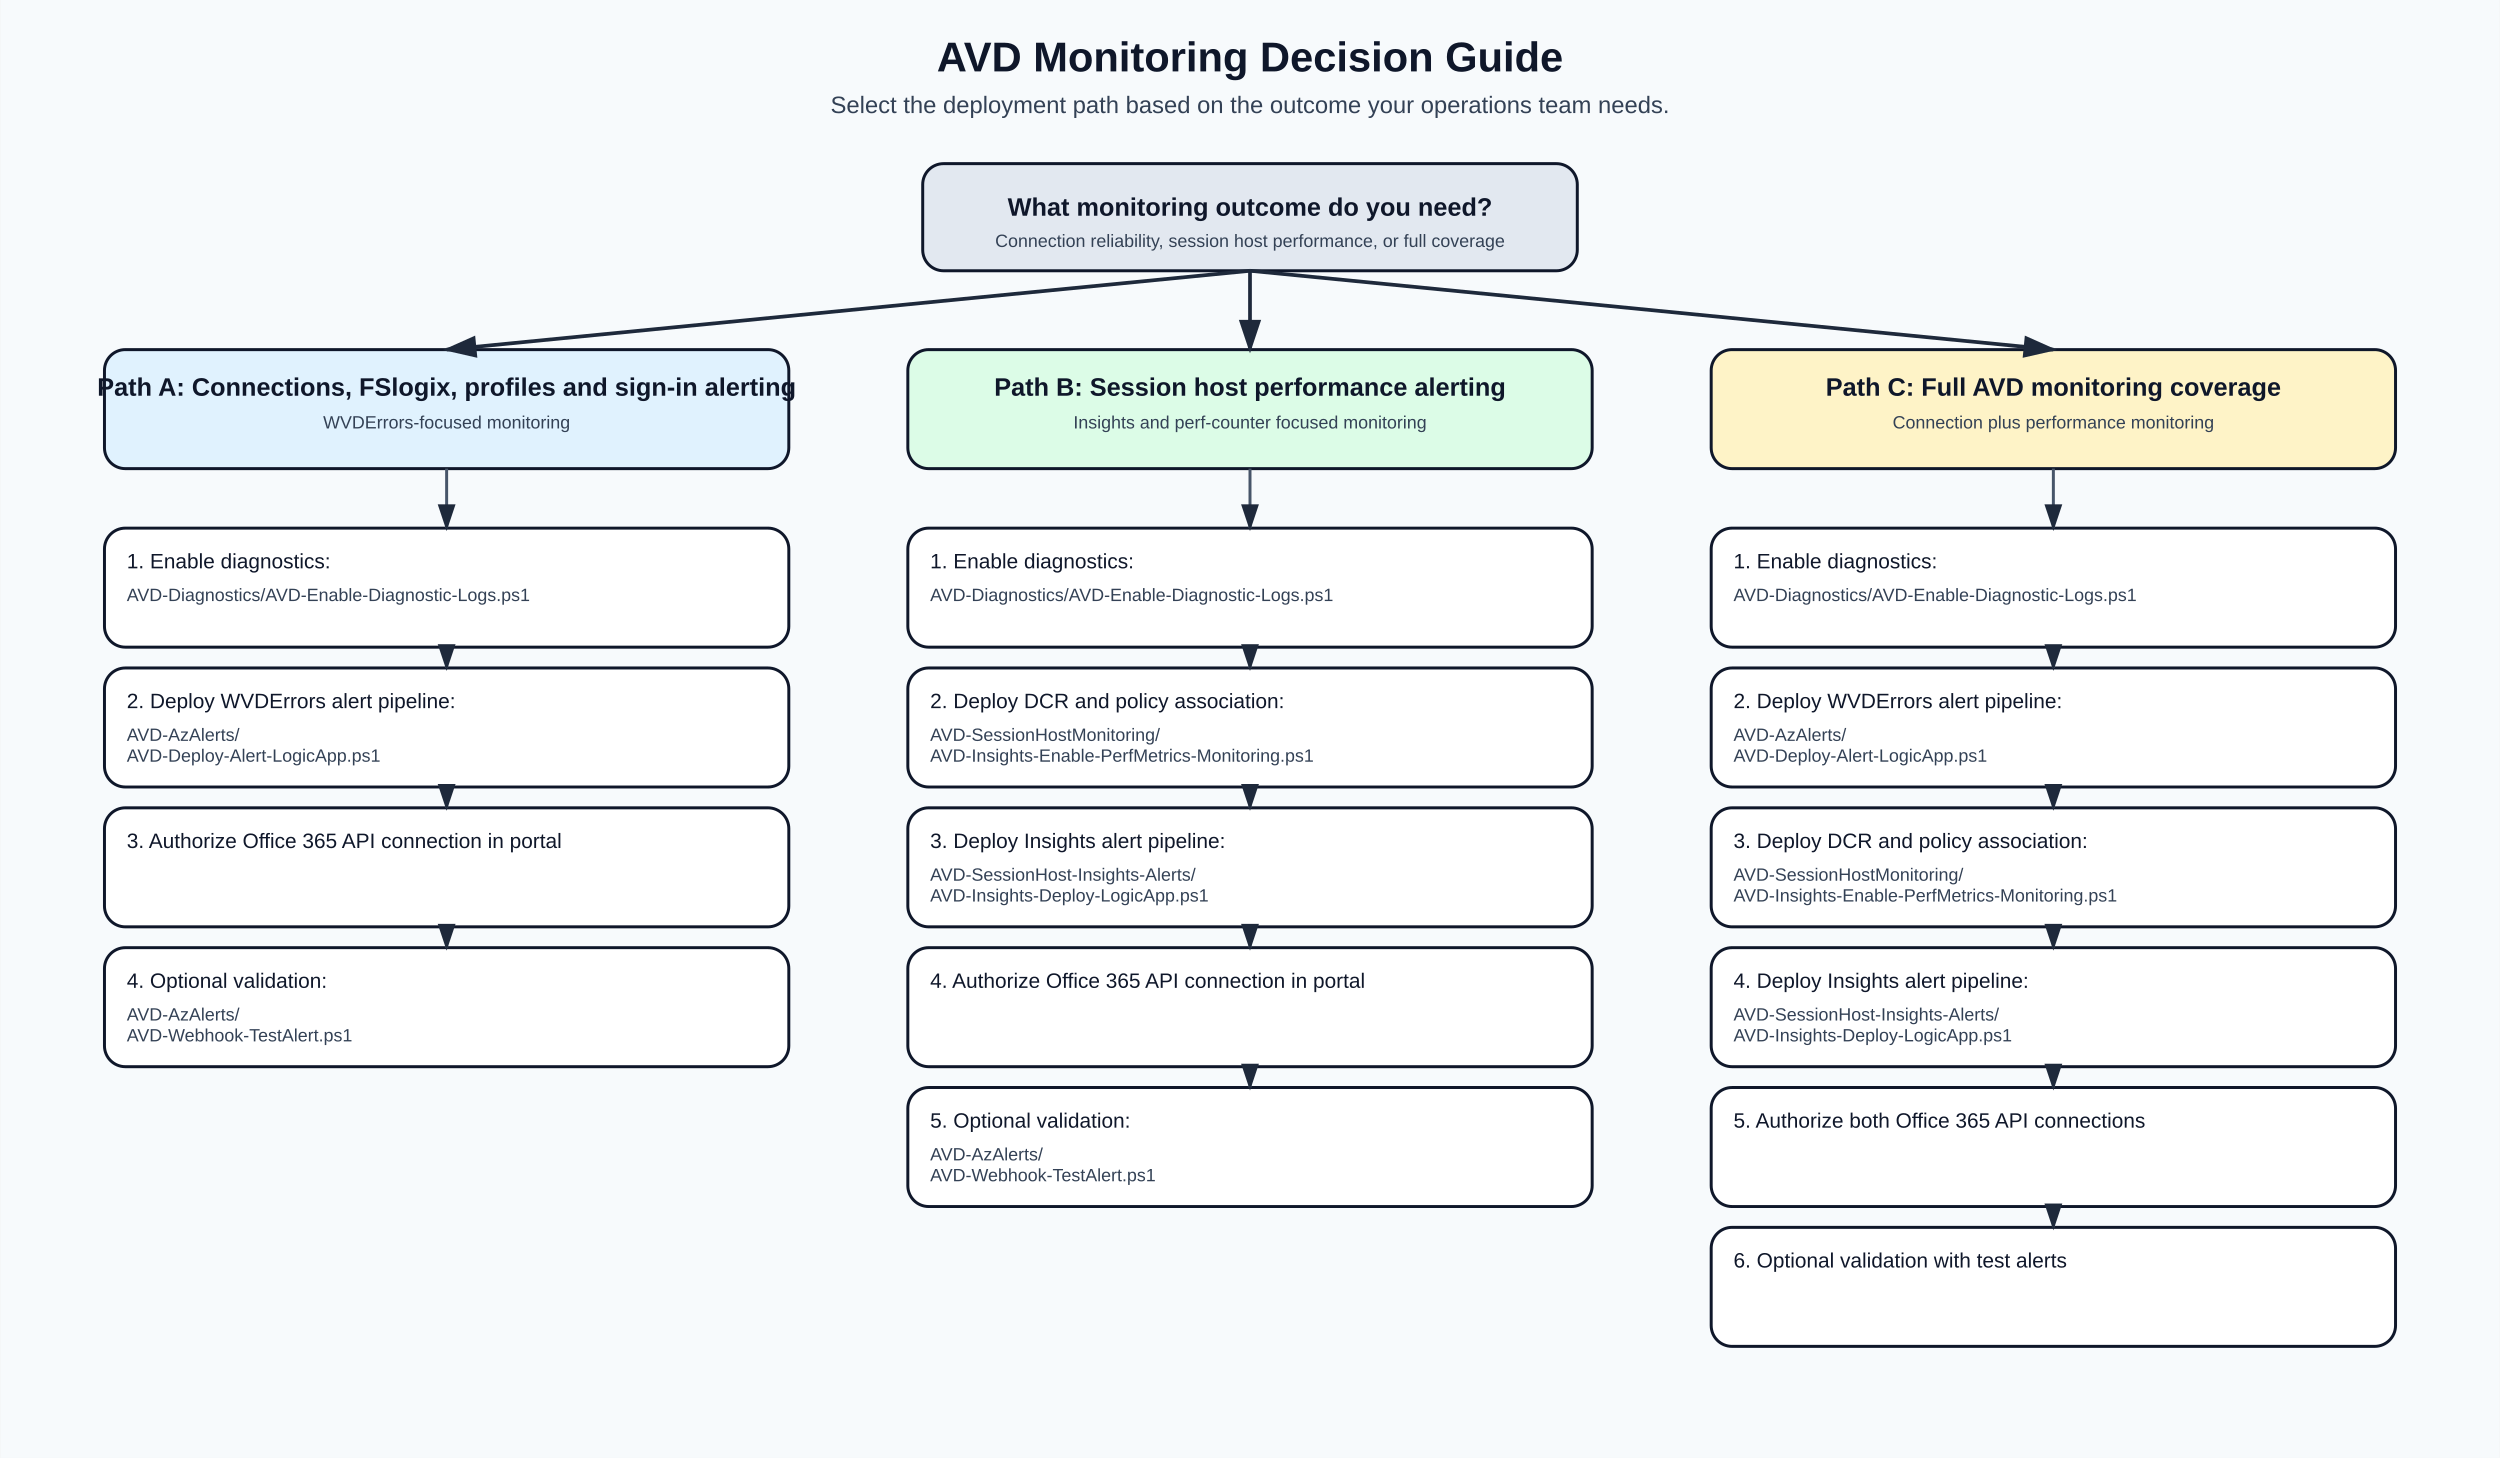
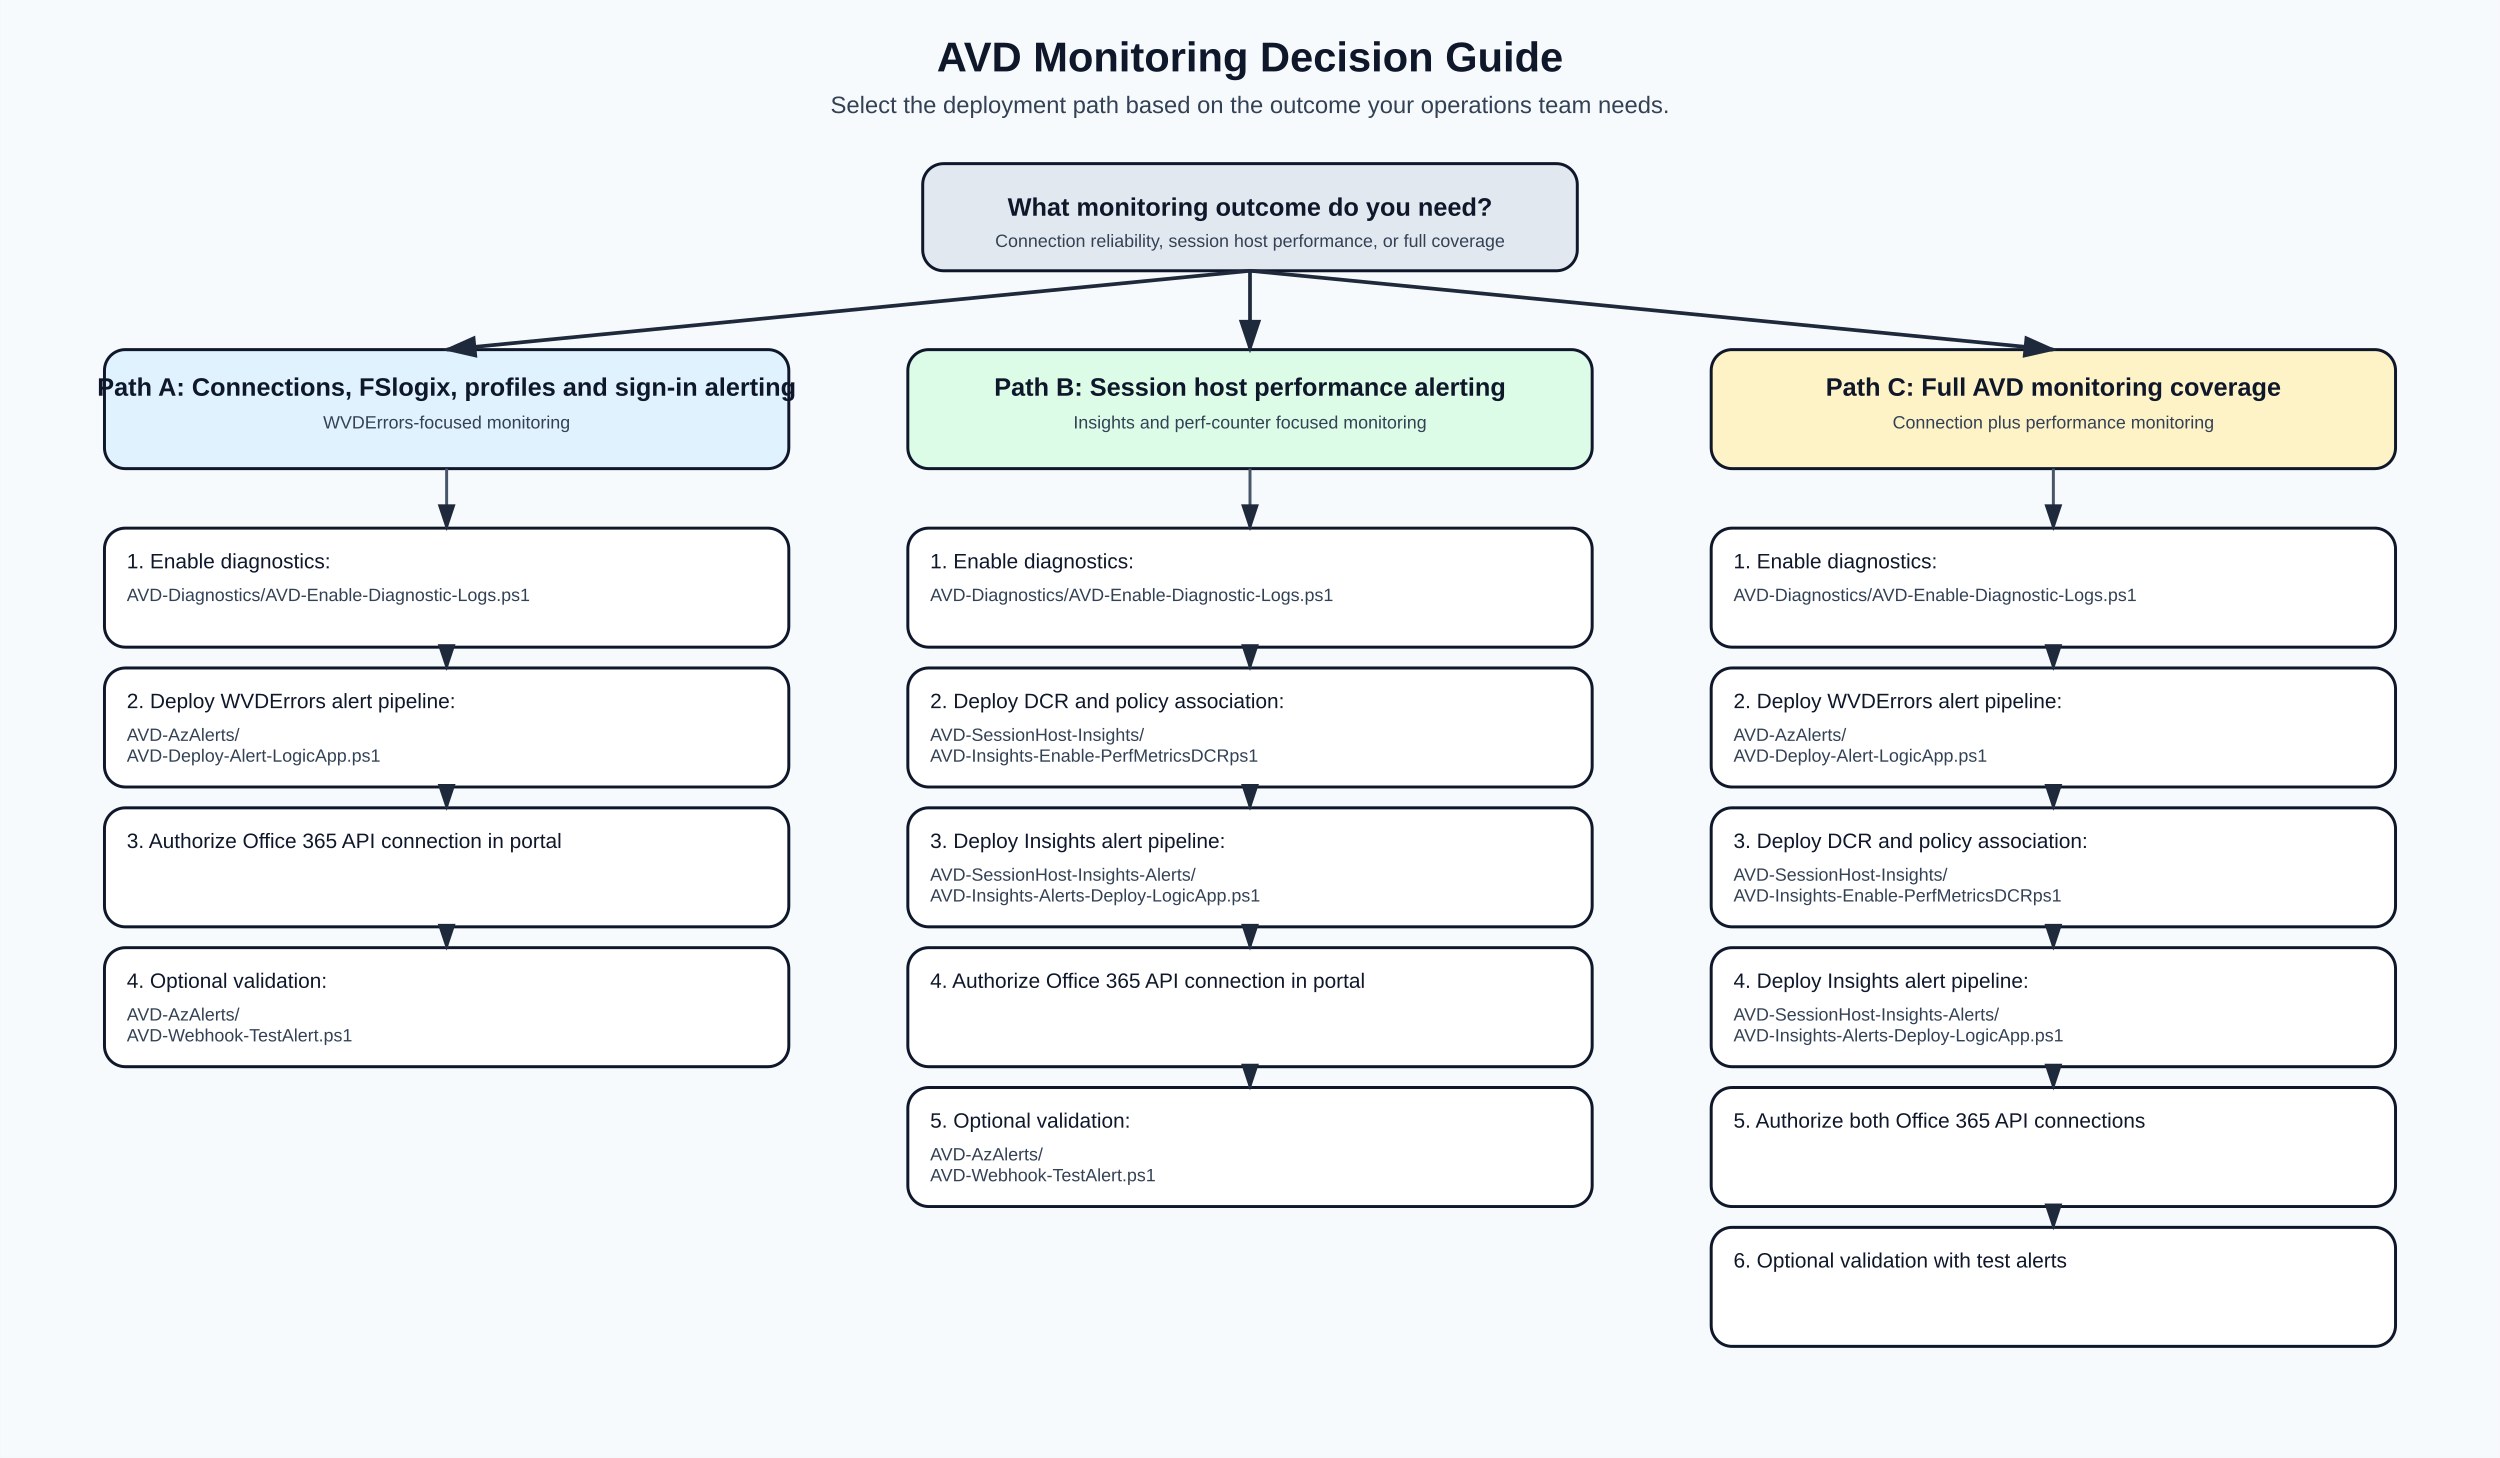
<svg xmlns="http://www.w3.org/2000/svg" width="2200" height="1283" viewBox="0 0 1680 980" role="img" aria-labelledby="title desc">
  <defs>
    <style>
      .bg { fill: #f7fafc; }
      .title { font: 700 28px Segoe UI, Arial, sans-serif; fill: #0f172a; }
      .subtitle { font: 500 16px Segoe UI, Arial, sans-serif; fill: #334155; }
      .box { fill: #ffffff; stroke: #0f172a; stroke-width: 2; rx: 14; }
      .decision { fill: #e2e8f0; stroke: #0f172a; stroke-width: 2; rx: 14; }
      .pathA { fill: #e0f2fe; }
      .pathB { fill: #dcfce7; }
      .pathC { fill: #fef3c7; }
      .header { font: 700 17px Segoe UI, Arial, sans-serif; fill: #0f172a; }
      .txt { font: 500 14px Segoe UI, Arial, sans-serif; fill: #0f172a; }
      .small { font: 500 12px Segoe UI, Arial, sans-serif; fill: #334155; }
      .arrow { stroke: #1e293b; stroke-width: 2.5; fill: none; marker-end: url(#arrow); }
      .connector { stroke: #475569; stroke-width: 2; fill: none; marker-end: url(#arrow); }
    </style>
    <marker id="arrow" markerWidth="10" markerHeight="10" refX="8" refY="3" orient="auto">
      <path d="M0,0 L0,6 L9,3 z" fill="#1e293b" />
    </marker>
  </defs>
  <rect class="bg" x="0" y="0" width="1680" height="980" />
  <text class="title" x="840" y="48" text-anchor="middle">AVD Monitoring Decision Guide</text>
  <text class="subtitle" x="840" y="76" text-anchor="middle">Select the deployment path based on the outcome your operations team needs.</text>
  <rect class="decision" x="620" y="110" width="440" height="72" />
  <text class="header" x="840" y="145" text-anchor="middle">What monitoring outcome do you need?</text>
  <text class="small" x="840" y="166" text-anchor="middle">Connection reliability, session host performance, or full coverage</text>
  <rect class="box pathA" x="70" y="235" width="460" height="80" />
  <text class="header" x="300" y="266" text-anchor="middle">Path A: Connections, FSlogix, profiles and sign-in alerting</text>
  <text class="small" x="300" y="288" text-anchor="middle">WVDErrors-focused monitoring</text>
  <rect class="box pathB" x="610" y="235" width="460" height="80" />
  <text class="header" x="840" y="266" text-anchor="middle">Path B: Session host performance alerting</text>
  <text class="small" x="840" y="288" text-anchor="middle">Insights and perf-counter focused monitoring</text>
  <rect class="box pathC" x="1150" y="235" width="460" height="80" />
  <text class="header" x="1380" y="266" text-anchor="middle">Path C: Full AVD monitoring coverage</text>
  <text class="small" x="1380" y="288" text-anchor="middle">Connection plus performance monitoring</text>
  <path class="arrow" d="M840 182 L300 235" />
  <path class="arrow" d="M840 182 L840 235" />
  <path class="arrow" d="M840 182 L1380 235" />
  <rect class="box" x="70" y="355" width="460" height="80" />
  <text class="txt" x="85" y="382">1. Enable diagnostics:</text>
  <text class="small" x="85" y="404">AVD-Diagnostics/AVD-Enable-Diagnostic-Logs.ps1</text>
  <rect class="box" x="70" y="449" width="460" height="80" />
  <text class="txt" x="85" y="476">2. Deploy WVDErrors alert pipeline:</text>
  <text class="small" x="85" y="498">
    <tspan x="85" dy="0">AVD-AzAlerts/</tspan>
    <tspan x="85" dy="14">AVD-Deploy-Alert-LogicApp.ps1</tspan>
  </text>
  <rect class="box" x="70" y="543" width="460" height="80" />
  <text class="txt" x="85" y="570">3. Authorize Office 365 API connection in portal</text>
  <rect class="box" x="70" y="637" width="460" height="80" />
  <text class="txt" x="85" y="664">4. Optional validation:</text>
  <text class="small" x="85" y="686">
    <tspan x="85" dy="0">AVD-AzAlerts/</tspan>
    <tspan x="85" dy="14">AVD-Webhook-TestAlert.ps1</tspan>
  </text>
  <path class="connector" d="M300 315 L300 355" />
  <path class="connector" d="M300 435 L300 449" />
  <path class="connector" d="M300 529 L300 543" />
  <path class="connector" d="M300 623 L300 637" />
  <rect class="box" x="610" y="355" width="460" height="80" />
  <text class="txt" x="625" y="382">1. Enable diagnostics:</text>
  <text class="small" x="625" y="404">AVD-Diagnostics/AVD-Enable-Diagnostic-Logs.ps1</text>
  <rect class="box" x="610" y="449" width="460" height="80" />
  <text class="txt" x="625" y="476">2. Deploy DCR and policy association:</text>
  <text class="small" x="625" y="498">
-     <tspan x="625" dy="0">AVD-SessionHostMonitoring/</tspan>
-     <tspan x="625" dy="14">AVD-Insights-Enable-PerfMetrics-Monitoring.ps1</tspan>
+     <tspan x="625" dy="0">AVD-SessionHost-Insights/</tspan>
+     <tspan x="625" dy="14">AVD-Insights-Enable-PerfMetricsDCRps1</tspan>
  </text>
  <rect class="box" x="610" y="543" width="460" height="80" />
  <text class="txt" x="625" y="570">3. Deploy Insights alert pipeline:</text>
  <text class="small" x="625" y="592">
    <tspan x="625" dy="0">AVD-SessionHost-Insights-Alerts/</tspan>
-     <tspan x="625" dy="14">AVD-Insights-Deploy-LogicApp.ps1</tspan>
+     <tspan x="625" dy="14">AVD-Insights-Alerts-Deploy-LogicApp.ps1</tspan>
  </text>
  <rect class="box" x="610" y="637" width="460" height="80" />
  <text class="txt" x="625" y="664">4. Authorize Office 365 API connection in portal</text>
  <rect class="box" x="610" y="731" width="460" height="80" />
  <text class="txt" x="625" y="758">5. Optional validation:</text>
  <text class="small" x="625" y="780">
    <tspan x="625" dy="0">AVD-AzAlerts/</tspan>
    <tspan x="625" dy="14">AVD-Webhook-TestAlert.ps1</tspan>
  </text>
  <path class="connector" d="M840 315 L840 355" />
  <path class="connector" d="M840 435 L840 449" />
  <path class="connector" d="M840 529 L840 543" />
  <path class="connector" d="M840 623 L840 637" />
  <path class="connector" d="M840 717 L840 731" />
  <rect class="box" x="1150" y="355" width="460" height="80" />
  <text class="txt" x="1165" y="382">1. Enable diagnostics:</text>
  <text class="small" x="1165" y="404">AVD-Diagnostics/AVD-Enable-Diagnostic-Logs.ps1</text>
  <rect class="box" x="1150" y="449" width="460" height="80" />
  <text class="txt" x="1165" y="476">2. Deploy WVDErrors alert pipeline:</text>
  <text class="small" x="1165" y="498">
    <tspan x="1165" dy="0">AVD-AzAlerts/</tspan>
    <tspan x="1165" dy="14">AVD-Deploy-Alert-LogicApp.ps1</tspan>
  </text>
  <rect class="box" x="1150" y="543" width="460" height="80" />
  <text class="txt" x="1165" y="570">3. Deploy DCR and policy association:</text>
  <text class="small" x="1165" y="592">
-     <tspan x="1165" dy="0">AVD-SessionHostMonitoring/</tspan>
-     <tspan x="1165" dy="14">AVD-Insights-Enable-PerfMetrics-Monitoring.ps1</tspan>
+     <tspan x="1165" dy="0">AVD-SessionHost-Insights/</tspan>
+     <tspan x="1165" dy="14">AVD-Insights-Enable-PerfMetricsDCRps1</tspan>
  </text>
  <rect class="box" x="1150" y="637" width="460" height="80" />
  <text class="txt" x="1165" y="664">4. Deploy Insights alert pipeline:</text>
  <text class="small" x="1165" y="686">
    <tspan x="1165" dy="0">AVD-SessionHost-Insights-Alerts/</tspan>
-     <tspan x="1165" dy="14">AVD-Insights-Deploy-LogicApp.ps1</tspan>
+     <tspan x="1165" dy="14">AVD-Insights-Alerts-Deploy-LogicApp.ps1</tspan>
  </text>
  <rect class="box" x="1150" y="731" width="460" height="80" />
  <text class="txt" x="1165" y="758">5. Authorize both Office 365 API connections</text>
  <rect class="box" x="1150" y="825" width="460" height="80" />
  <text class="txt" x="1165" y="852">6. Optional validation with test alerts</text>
  <path class="connector" d="M1380 315 L1380 355" />
  <path class="connector" d="M1380 435 L1380 449" />
  <path class="connector" d="M1380 529 L1380 543" />
  <path class="connector" d="M1380 623 L1380 637" />
  <path class="connector" d="M1380 717 L1380 731" />
  <path class="connector" d="M1380 811 L1380 825" />
</svg>
